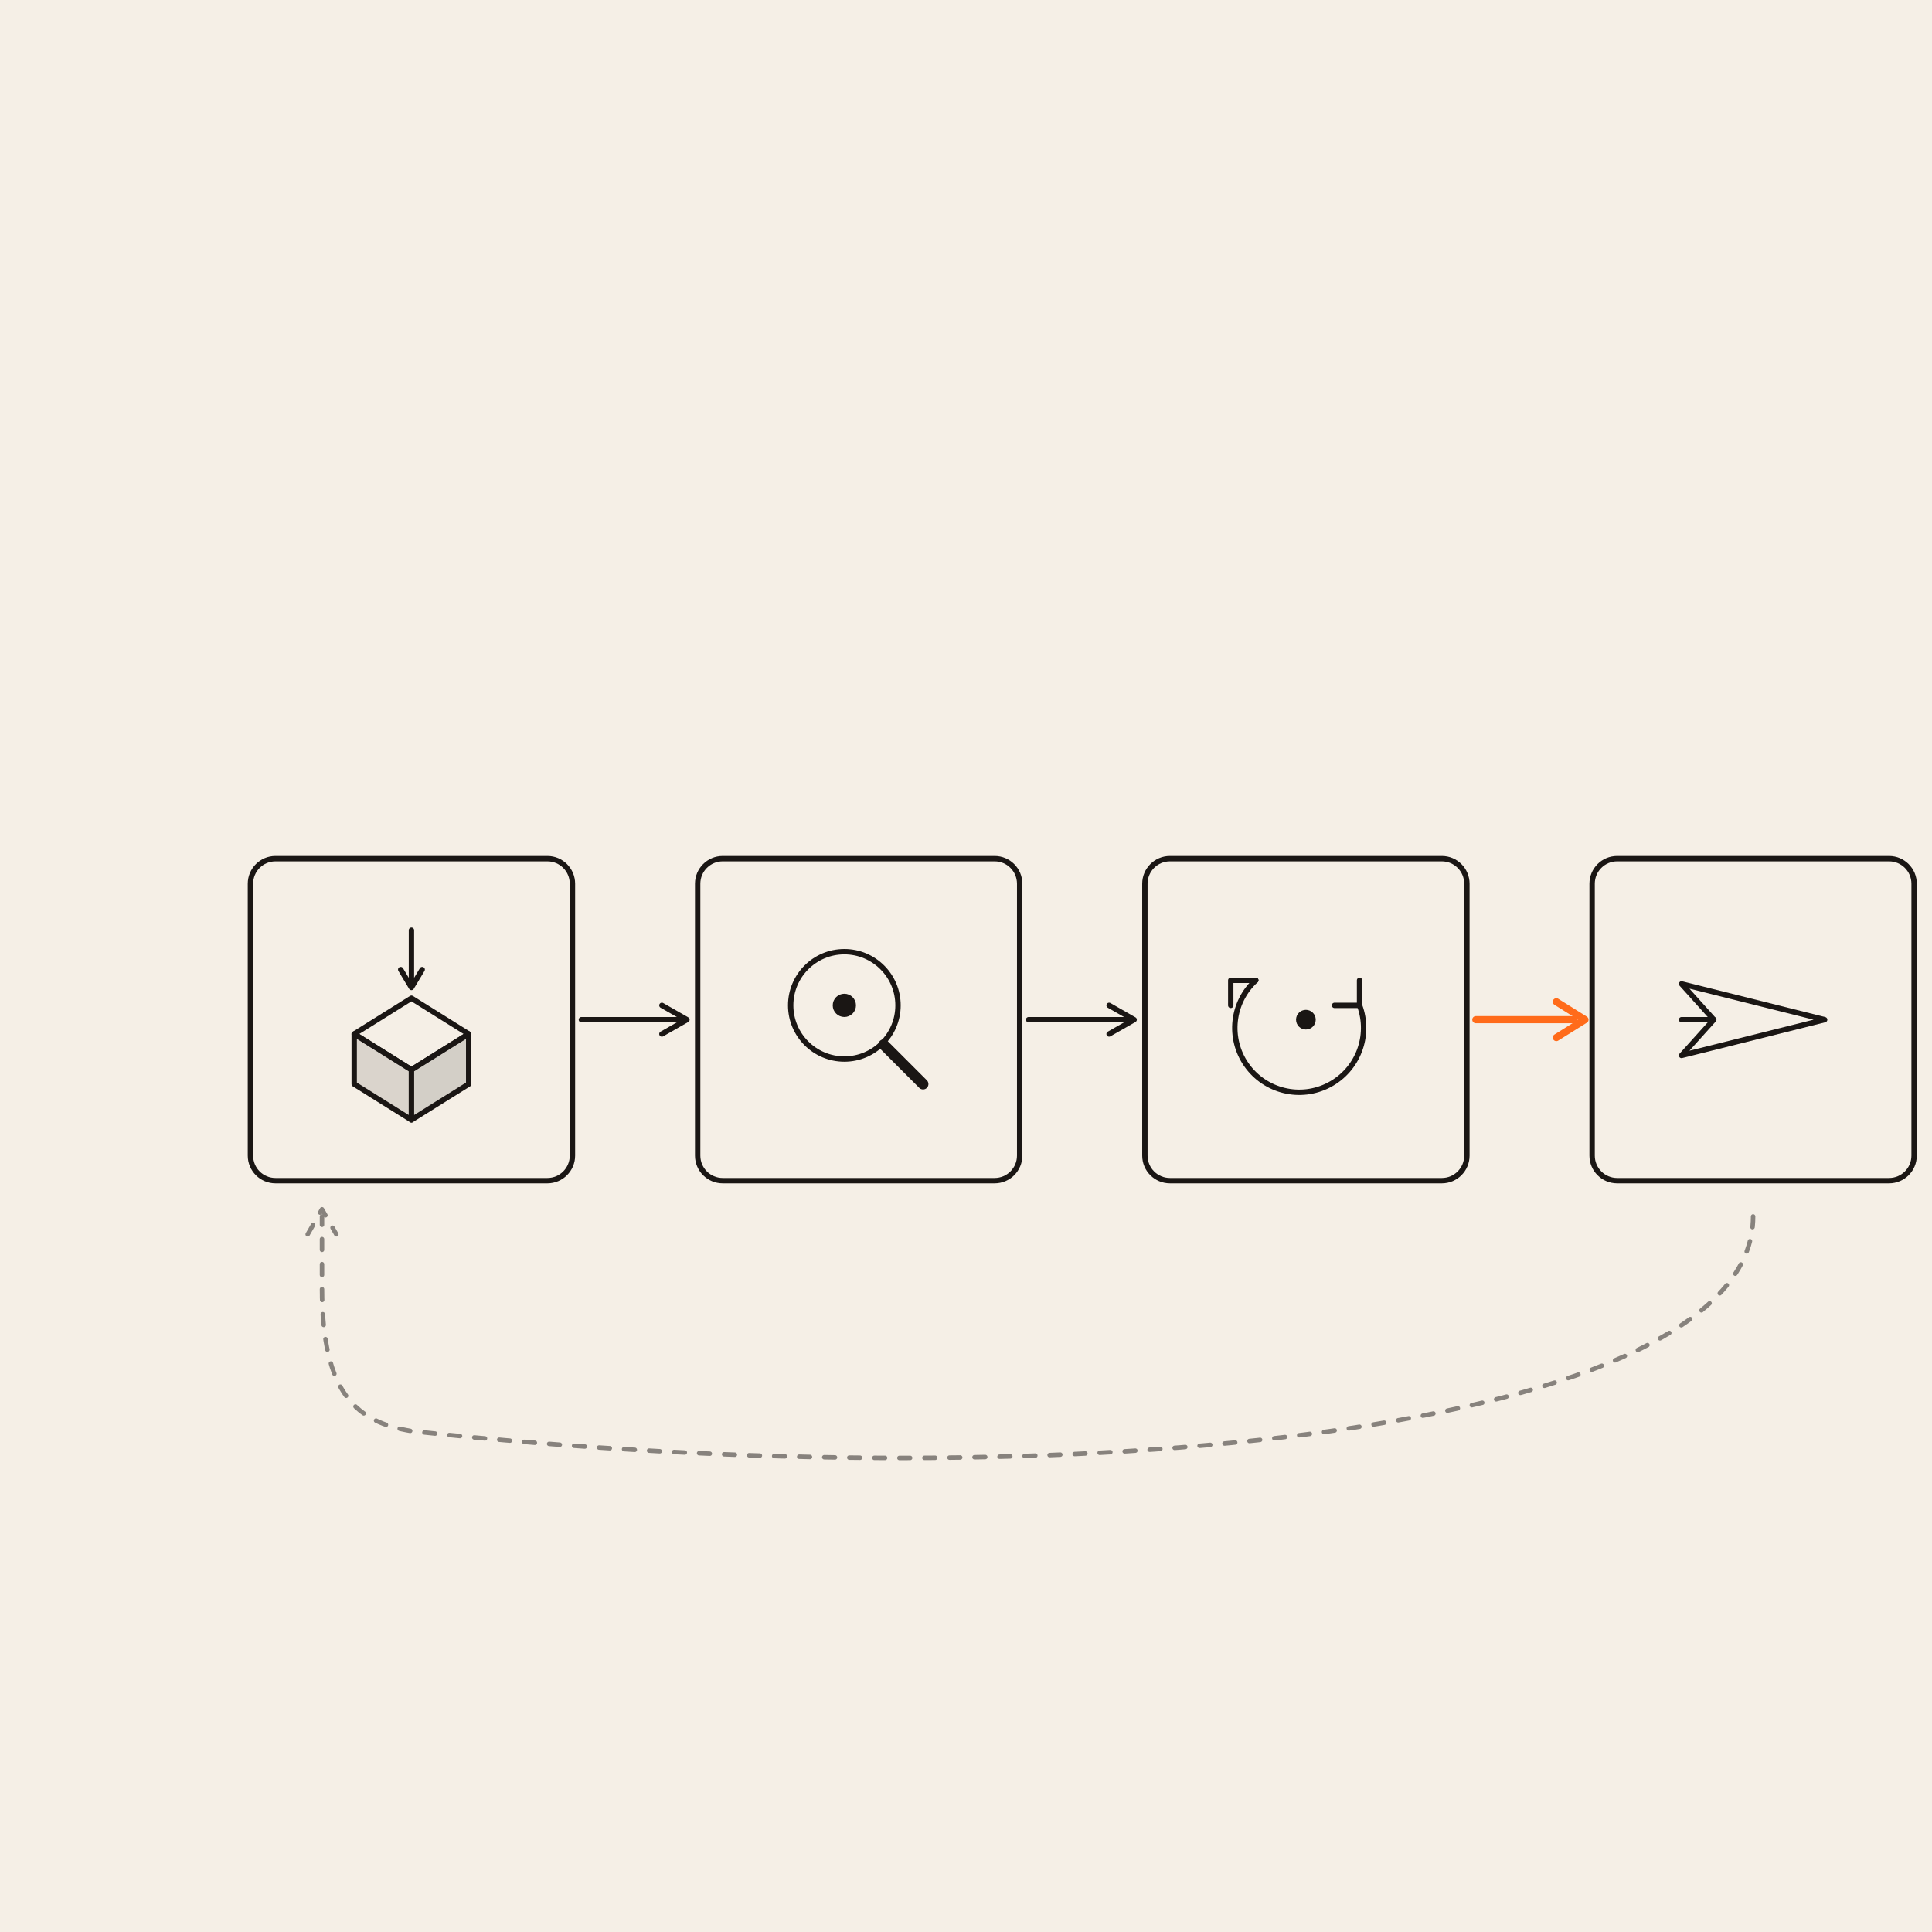
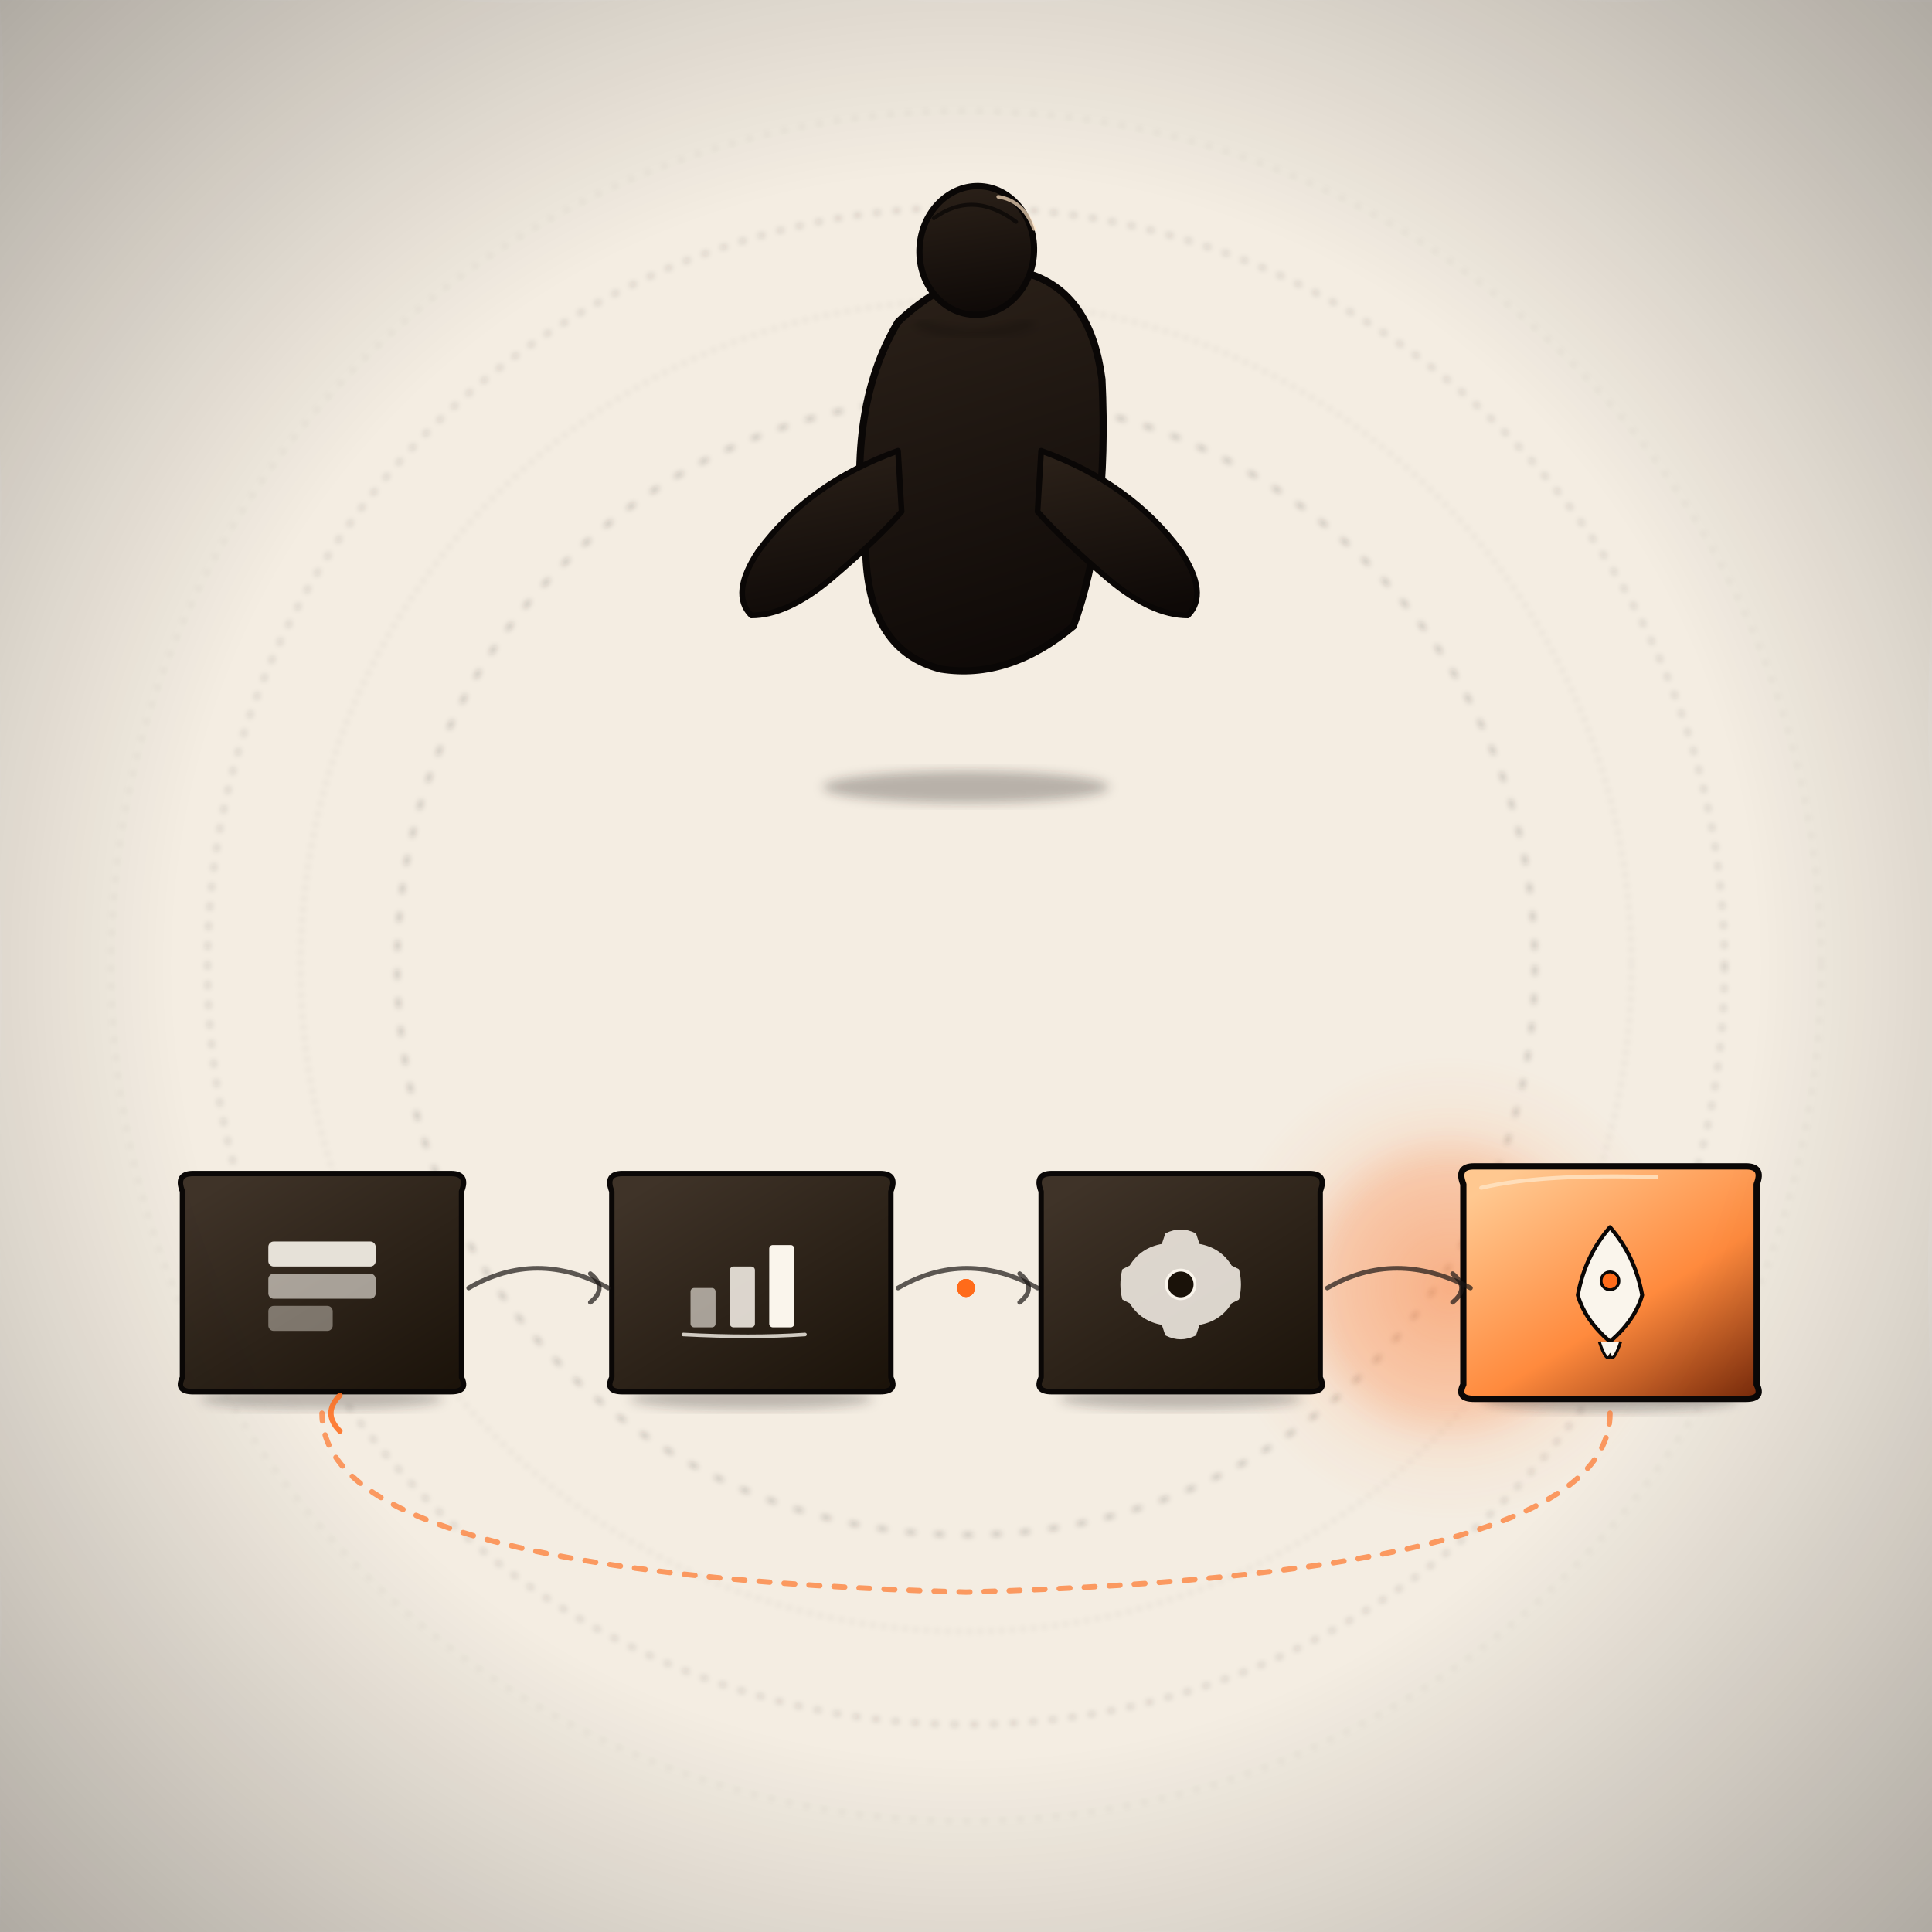
- <svg xmlns="http://www.w3.org/2000/svg" viewBox="0 0 1080 1080" role="img" aria-label="Slide 22 — BMAD: four horizontal boxes connected by arrows, one orange cycling">
+ <svg xmlns="http://www.w3.org/2000/svg" viewBox="0 0 1080 1080" role="img" aria-label="Slide 24 — BMAD: four horizontal boxes Build/Measure/Adjust/Deploy connected by Bezier arrows in a cycle, Deploy box glows orange, employee silhouette above with semantic curves, decorative geometric overlay">
+   <defs>
+     <filter id="painterly24" x="-5%" y="-5%" width="110%" height="110%">
+       <feTurbulence type="fractalNoise" baseFrequency="0.008" numOctaves="2" seed="24" />
+       <feDisplacementMap in="SourceGraphic" scale="6" />
+     </filter>
+     <filter id="contactBlur24" x="-20%" y="-20%" width="140%" height="140%">
+       <feGaussianBlur stdDeviation="3" />
+     </filter>
+     <filter id="hazeBMAD" x="-10%" y="-10%" width="120%" height="120%">
+       <feGaussianBlur stdDeviation="1.6" />
+     </filter>
+     <filter id="softGlow24" x="-40%" y="-40%" width="180%" height="180%">
+       <feGaussianBlur stdDeviation="10" />
+     </filter>
+     <linearGradient id="boxIdle" x1="20%" y1="0%" x2="100%" y2="100%">
+       <stop offset="0%" stop-color="#3F3328" />
+       <stop offset="100%" stop-color="#1A1209" />
+     </linearGradient>
+     <linearGradient id="boxDeploy" x1="20%" y1="0%" x2="100%" y2="100%">
+       <stop offset="0%" stop-color="#FFC890" />
+       <stop offset="55%" stop-color="#FF8A3D" />
+       <stop offset="100%" stop-color="#7A2A0A" />
+     </linearGradient>
+     <linearGradient id="figureBMAD" x1="40%" y1="0%" x2="60%" y2="100%">
+       <stop offset="0%" stop-color="#2A2018" />
+       <stop offset="100%" stop-color="#0E0907" />
+     </linearGradient>
+     <linearGradient id="arrowGrad" x1="0%" y1="50%" x2="100%" y2="50%">
+       <stop offset="0%" stop-color="#FF6B1A" stop-opacity="0" />
+       <stop offset="50%" stop-color="#FF6B1A" stop-opacity="0.95" />
+       <stop offset="100%" stop-color="#FF6B1A" stop-opacity="0" />
+     </linearGradient>
+     <radialGradient id="haloBMAD" cx="50%" cy="50%" r="50%">
+       <stop offset="0%" stop-color="#FF6B1A" stop-opacity="0.35" />
+       <stop offset="60%" stop-color="#FF6B1A" stop-opacity="0.08" />
+       <stop offset="100%" stop-color="#FF6B1A" stop-opacity="0" />
+     </radialGradient>
+     <radialGradient id="vignette24" cx="50%" cy="50%" r="70%">
+       <stop offset="58%" stop-color="#000" stop-opacity="0" />
+       <stop offset="100%" stop-color="#000" stop-opacity="0.28" />
+     </radialGradient>
+   </defs>
  <rect width="1080" height="1080" fill="#F5EFE6" />
-   <g transform="translate(140 480)">
-     <rect x="0" y="0" width="180" height="180" rx="14" fill="#F5EFE6" stroke="#1A1614" stroke-width="3" />
-     <g transform="translate(90 90)" stroke="#1A1614" stroke-width="3" stroke-linejoin="round" stroke-linecap="round" fill="#F5EFE6">
-       <polygon points="-32,8 0,-12 32,8 0,28" />
-       <polygon points="-32,8 -32,36 0,56 0,28" fill="#B8B5AD" fill-opacity="0.45" />
-       <polygon points="0,28 32,8 32,36 0,56" fill="#B8B5AD" fill-opacity="0.55" />
-       <line x1="0" y1="-50" x2="0" y2="-22" stroke-width="3" />
-       <polyline points="-6,-28 0,-18 6,-28" fill="none" />
+   <rect width="1080" height="1080" fill="#D9B98A" opacity="0.04" filter="url(#painterly24)" />
+   <g transform="translate(540 540)" opacity="0.32" filter="url(#hazeBMAD)">
+     <circle r="478" fill="none" stroke="#1A1614" stroke-width="1" stroke-dasharray="1,9" />
+     <circle r="424" fill="none" stroke="#1A1614" stroke-width="1.4" stroke-dasharray="3,8" />
+     <circle r="372" fill="none" stroke="#1A1614" stroke-width="1" stroke-dasharray="1,5" />
+     <circle r="318" fill="none" stroke="#1A1614" stroke-width="1.6" stroke-dasharray="5,11" />
+     <animateTransform attributeName="transform" type="rotate" values="0 0 0;360 0 0" dur="200s" repeatCount="indefinite" additive="sum" />
+   </g>
+   <g transform="translate(540 280)">
+     <ellipse cx="0" cy="160" rx="80" ry="9" fill="#1A1614" opacity="0.28" filter="url(#contactBlur24)" />
+     <path d="M -56 30 Q -68 -50 -38 -100 Q -2 -134 38 -126 Q 70 -114 76 -68 Q 80 16 60 70 Q 24 100 -14 94 Q -54 84 -56 30 Z" fill="url(#figureBMAD)" stroke="#0A0706" stroke-width="4" stroke-linejoin="round" />
+     <ellipse cx="6" cy="-140" rx="32" ry="36" fill="url(#figureBMAD)" stroke="#0A0706" stroke-width="3.5" transform="rotate(4 6 -140)" />
+     <path d="M 18 -170 Q 32 -168 38 -152" fill="none" stroke="#FFE3C2" stroke-width="2" stroke-linecap="round" opacity="0.7" />
+     <path d="M -18 -158 Q 4 -174 28 -156" fill="none" stroke="#0A0706" stroke-width="2.2" stroke-linecap="round" opacity="0.75" />
+     <path d="M -38 -28 Q -88 -10 -116 28 Q -132 52 -120 64 Q -100 64 -76 44 Q -50 22 -36 6 Z" fill="url(#figureBMAD)" stroke="#0A0706" stroke-width="3.2" stroke-linejoin="round" />
+     <path d="M 42 -28 Q 92 -10 120 28 Q 136 52 124 64 Q 104 64 80 44 Q 54 22 40 6 Z" fill="url(#figureBMAD)" stroke="#0A0706" stroke-width="3.2" stroke-linejoin="round" />
+     <path d="M -28 -100 Q 4 -86 38 -100" fill="none" stroke="#000" stroke-width="2.4" opacity="0.45" filter="url(#contactBlur24)" />
+     <animateTransform attributeName="transform" type="translate" values="540 280;540 277;540 280" dur="5.4s" repeatCount="indefinite" calcMode="spline" keyTimes="0;0.5;1" keySplines="0.42 0 0.58 1;0.42 0 0.58 1" />
+   </g>
+   <g transform="translate(540 720)">
+     <circle cx="270" cy="0" r="130" fill="url(#haloBMAD)">
+       <animate attributeName="r" values="110;150;110" dur="5s" repeatCount="indefinite" calcMode="spline" keyTimes="0;0.5;1" keySplines="0.42 0 0.58 1;0.42 0 0.58 1" />
+     </circle>
+     <circle cx="270" cy="0" r="80" fill="#FF6B1A" opacity="0.18" filter="url(#softGlow24)">
+       <animate attributeName="opacity" values="0.10;0.24;0.10" dur="5s" repeatCount="indefinite" calcMode="spline" keyTimes="0;0.5;1" keySplines="0.42 0 0.58 1;0.42 0 0.58 1" />
+     </circle>
+     <g transform="translate(-360 0)">
+       <ellipse cx="0" cy="62" rx="68" ry="6" fill="#1A1614" opacity="0.25" filter="url(#contactBlur24)" />
+       <path d="M -78 -54 Q -82 -64 -72 -64 L 72 -64 Q 82 -64 78 -54 L 78 50 Q 82 58 72 58 L -72 58 Q -82 58 -78 50 Z" fill="url(#boxIdle)" stroke="#0A0706" stroke-width="3" stroke-linejoin="round" />
+       <g stroke="#FAF5EC" stroke-width="2.4" stroke-linecap="round" fill="none">
+         <rect x="-30" y="-26" width="60" height="14" rx="3" fill="#FAF5EC" opacity="0.9" stroke="none" />
+         <rect x="-30" y="-8" width="60" height="14" rx="3" fill="#FAF5EC" opacity="0.6" stroke="none" />
+         <rect x="-30" y="10" width="36" height="14" rx="3" fill="#FAF5EC" opacity="0.4" stroke="none" />
+       </g>
+     </g>
+     <g transform="translate(-120 0)">
+       <ellipse cx="0" cy="62" rx="68" ry="6" fill="#1A1614" opacity="0.25" filter="url(#contactBlur24)" />
+       <path d="M -78 -54 Q -82 -64 -72 -64 L 72 -64 Q 82 -64 78 -54 L 78 50 Q 82 58 72 58 L -72 58 Q -82 58 -78 50 Z" fill="url(#boxIdle)" stroke="#0A0706" stroke-width="3" stroke-linejoin="round" />
+       <g>
+         <rect x="-34" y="0" width="14" height="22" rx="2" fill="#FAF5EC" opacity="0.6" />
+         <rect x="-12" y="-12" width="14" height="34" rx="2" fill="#FAF5EC" opacity="0.85" />
+         <rect x="10" y="-24" width="14" height="46" rx="2" fill="#FAF5EC" />
+         <path d="M -38 26 Q 0 28 30 26" fill="none" stroke="#FAF5EC" stroke-width="2" stroke-linecap="round" opacity="0.8" />
+       </g>
+     </g>
+     <g transform="translate(120 0)">
+       <ellipse cx="0" cy="62" rx="68" ry="6" fill="#1A1614" opacity="0.25" filter="url(#contactBlur24)" />
+       <path d="M -78 -54 Q -82 -64 -72 -64 L 72 -64 Q 82 -64 78 -54 L 78 50 Q 82 58 72 58 L -72 58 Q -82 58 -78 50 Z" fill="url(#boxIdle)" stroke="#0A0706" stroke-width="3" stroke-linejoin="round" />
+       <g transform="translate(0 -2)">
+         <g>
+           <path d="M -8 -28 Q 0 -32 8 -28 L 10 -22 Q 22 -20 28 -10 L 32 -8 Q 34 0 32 8 L 28 10 Q 22 20 10 22 L 8 28 Q 0 32 -8 28 L -10 22 Q -22 20 -28 10 L -32 8 Q -34 0 -32 -8 L -28 -10 Q -22 -20 -10 -22 Z" fill="#FAF5EC" stroke="#FAF5EC" stroke-width="1.4" stroke-linejoin="round" opacity="0.85" />
+           <circle r="8" fill="#1A1209" stroke="#FAF5EC" stroke-width="1.6" />
+           <animateTransform attributeName="transform" type="rotate" values="0;360" dur="10s" repeatCount="indefinite" />
+         </g>
+       </g>
+     </g>
+     <g transform="translate(360 0)">
+       <ellipse cx="0" cy="62" rx="72" ry="7" fill="#1A1614" opacity="0.3" filter="url(#contactBlur24)" />
+       <path d="M -82 -58 Q -86 -68 -76 -68 L 76 -68 Q 86 -68 82 -58 L 82 54 Q 86 62 76 62 L -76 62 Q -86 62 -82 54 Z" fill="url(#boxDeploy)" stroke="#0A0706" stroke-width="3.5" stroke-linejoin="round" />
+       <path d="M -72 -56 Q -38 -64 26 -62" fill="none" stroke="#FFE3C2" stroke-width="2.2" stroke-linecap="round" opacity="0.85" />
+       <g>
+         <path d="M 0 -34 Q 14 -18 18 4 Q 14 18 0 30 Q -14 18 -18 4 Q -14 -18 0 -34 Z" fill="#FAF5EC" stroke="#0A0706" stroke-width="2.2" stroke-linejoin="round" />
+         <circle cx="0" cy="-4" r="5" fill="#FF6B1A" stroke="#0A0706" stroke-width="1.6" />
+         <path d="M -6 30 Q -2 42 0 38 Q 2 42 6 30" fill="#FAF5EC" stroke="#0A0706" stroke-width="1.6" />
+         <animateTransform attributeName="transform" type="translate" values="0 0;0 -4;0 0" dur="2.4s" repeatCount="indefinite" calcMode="spline" keyTimes="0;0.5;1" keySplines="0.42 0 0.58 1;0.42 0 0.58 1" />
+       </g>
+     </g>
+     <g>
+       <path d="M -278 0 Q -240 -22 -200 0" fill="none" stroke="#1A1614" stroke-width="2.6" stroke-linecap="round" opacity="0.7" />
+       <path d="M -210 -8 Q -200 0 -210 8" fill="none" stroke="#1A1614" stroke-width="2.6" stroke-linecap="round" opacity="0.7" />
+       <circle r="5" fill="#FF6B1A" opacity="0.9">
+         <animateMotion path="M -278 0 Q -240 -22 -200 0" dur="3.6s" repeatCount="indefinite" />
+         <animate attributeName="opacity" values="0;1;0" dur="3.6s" repeatCount="indefinite" />
+       </circle>
+     </g>
+     <g>
+       <path d="M -38 0 Q 0 -22 40 0" fill="none" stroke="#1A1614" stroke-width="2.6" stroke-linecap="round" opacity="0.7" />
+       <path d="M 30 -8 Q 40 0 30 8" fill="none" stroke="#1A1614" stroke-width="2.6" stroke-linecap="round" opacity="0.7" />
+       <circle r="5" fill="#FF6B1A" opacity="0.9">
+         <animateMotion path="M -38 0 Q 0 -22 40 0" dur="3.6s" begin="0.9s" repeatCount="indefinite" />
+         <animate attributeName="opacity" values="0;1;0" dur="3.6s" begin="0.9s" repeatCount="indefinite" />
+       </circle>
+     </g>
+     <g>
+       <path d="M 202 0 Q 240 -22 282 0" fill="none" stroke="#1A1614" stroke-width="2.6" stroke-linecap="round" opacity="0.7" />
+       <path d="M 272 -8 Q 282 0 272 8" fill="none" stroke="#1A1614" stroke-width="2.6" stroke-linecap="round" opacity="0.7" />
+       <circle r="5" fill="#FF6B1A" opacity="0.95">
+         <animateMotion path="M 202 0 Q 240 -22 282 0" dur="3.6s" begin="1.8s" repeatCount="indefinite" />
+         <animate attributeName="opacity" values="0;1;0" dur="3.6s" begin="1.8s" repeatCount="indefinite" />
+       </circle>
+     </g>
+     <g>
+       <path d="M 360 70 Q 360 160 0 170 Q -360 160 -360 70" fill="none" stroke="#FF6B1A" stroke-width="3" stroke-linecap="round" stroke-dasharray="6,8" opacity="0.65" />
+       <path d="M -350 60 Q -360 70 -350 80" fill="none" stroke="#FF6B1A" stroke-width="3" stroke-linecap="round" opacity="0.85" />
+       <circle r="5" fill="#FF6B1A" opacity="0.85">
+         <animateMotion path="M 360 70 Q 360 160 0 170 Q -360 160 -360 70" dur="5.4s" begin="2.7s" repeatCount="indefinite" />
+         <animate attributeName="opacity" values="0;1;0" dur="5.4s" begin="2.7s" repeatCount="indefinite" />
+       </circle>
    </g>
  </g>
-   <g transform="translate(390 480)">
-     <rect x="0" y="0" width="180" height="180" rx="14" fill="#F5EFE6" stroke="#1A1614" stroke-width="3" />
-     <g transform="translate(90 90)" stroke="#1A1614" stroke-width="3" stroke-linejoin="round" stroke-linecap="round" fill="none">
-       <circle cx="-8" cy="-8" r="30" fill="#F5EFE6" />
-       <line x1="14" y1="14" x2="36" y2="36" stroke-width="6" />
-       <circle cx="-8" cy="-8" r="5" fill="#1A1614" />
-     </g>
-   </g>
-   <g transform="translate(640 480)">
-     <rect x="0" y="0" width="180" height="180" rx="14" fill="#F5EFE6" stroke="#1A1614" stroke-width="3" />
-     <g transform="translate(90 90)" stroke="#1A1614" stroke-width="3" stroke-linejoin="round" stroke-linecap="round" fill="none">
-       <path d="M 30,-8 A 36 36 0 1 1 -28,-22" fill="none" />
-       <polyline points="30,-22 30,-8 16,-8" fill="none" />
-       <polyline points="-28,-22 -42,-22 -42,-8" fill="none" />
-       <circle cx="0" cy="0" r="4" fill="#1A1614" />
-     </g>
-   </g>
-   <g transform="translate(890 480)">
-     <rect x="0" y="0" width="180" height="180" rx="14" fill="#F5EFE6" stroke="#1A1614" stroke-width="3" />
-     <g transform="translate(90 90)" stroke="#1A1614" stroke-width="3" stroke-linejoin="round" stroke-linecap="round" fill="#F5EFE6">
-       <polygon points="-40,-20 40,0 -40,20 -22,0" />
-       <line x1="-22" y1="0" x2="-40" y2="0" stroke-width="3" />
-     </g>
-   </g>
-   <g stroke="#1A1614" stroke-width="3" stroke-linecap="round" stroke-linejoin="round" fill="none">
-     <line x1="325" y1="570" x2="380" y2="570" />
-     <polyline points="370,562 384,570 370,578" />
-   </g>
-   <g stroke="#1A1614" stroke-width="3" stroke-linecap="round" stroke-linejoin="round" fill="none">
-     <line x1="575" y1="570" x2="630" y2="570" />
-     <polyline points="620,562 634,570 620,578" />
-   </g>
-   <g stroke="#FF6B1A" stroke-width="4" stroke-linecap="round" stroke-linejoin="round" fill="none">
-     <line x1="825" y1="570" x2="880" y2="570" />
-     <polyline points="870,560 886,570 870,580" />
-     <line x1="825" y1="570" x2="880" y2="570" stroke="#FF6B1A" stroke-width="10" opacity="0">
-       <animate attributeName="opacity" values="0;0.35;0" dur="2.4s" repeatCount="indefinite" />
-     </line>
-   </g>
-   <g stroke="#1A1614" stroke-width="2.5" stroke-linecap="round" stroke-linejoin="round" fill="none" stroke-dasharray="6,8" opacity="0.5">
-     <path d="M 980,680 C 980,800 600,840 230,800 C 200,795 180,780 180,720 L 180,680" />
-     <polyline points="172,690 180,676 188,690" />
-   </g>
+   <rect width="1080" height="1080" fill="url(#vignette24)" pointer-events="none" />
</svg>
